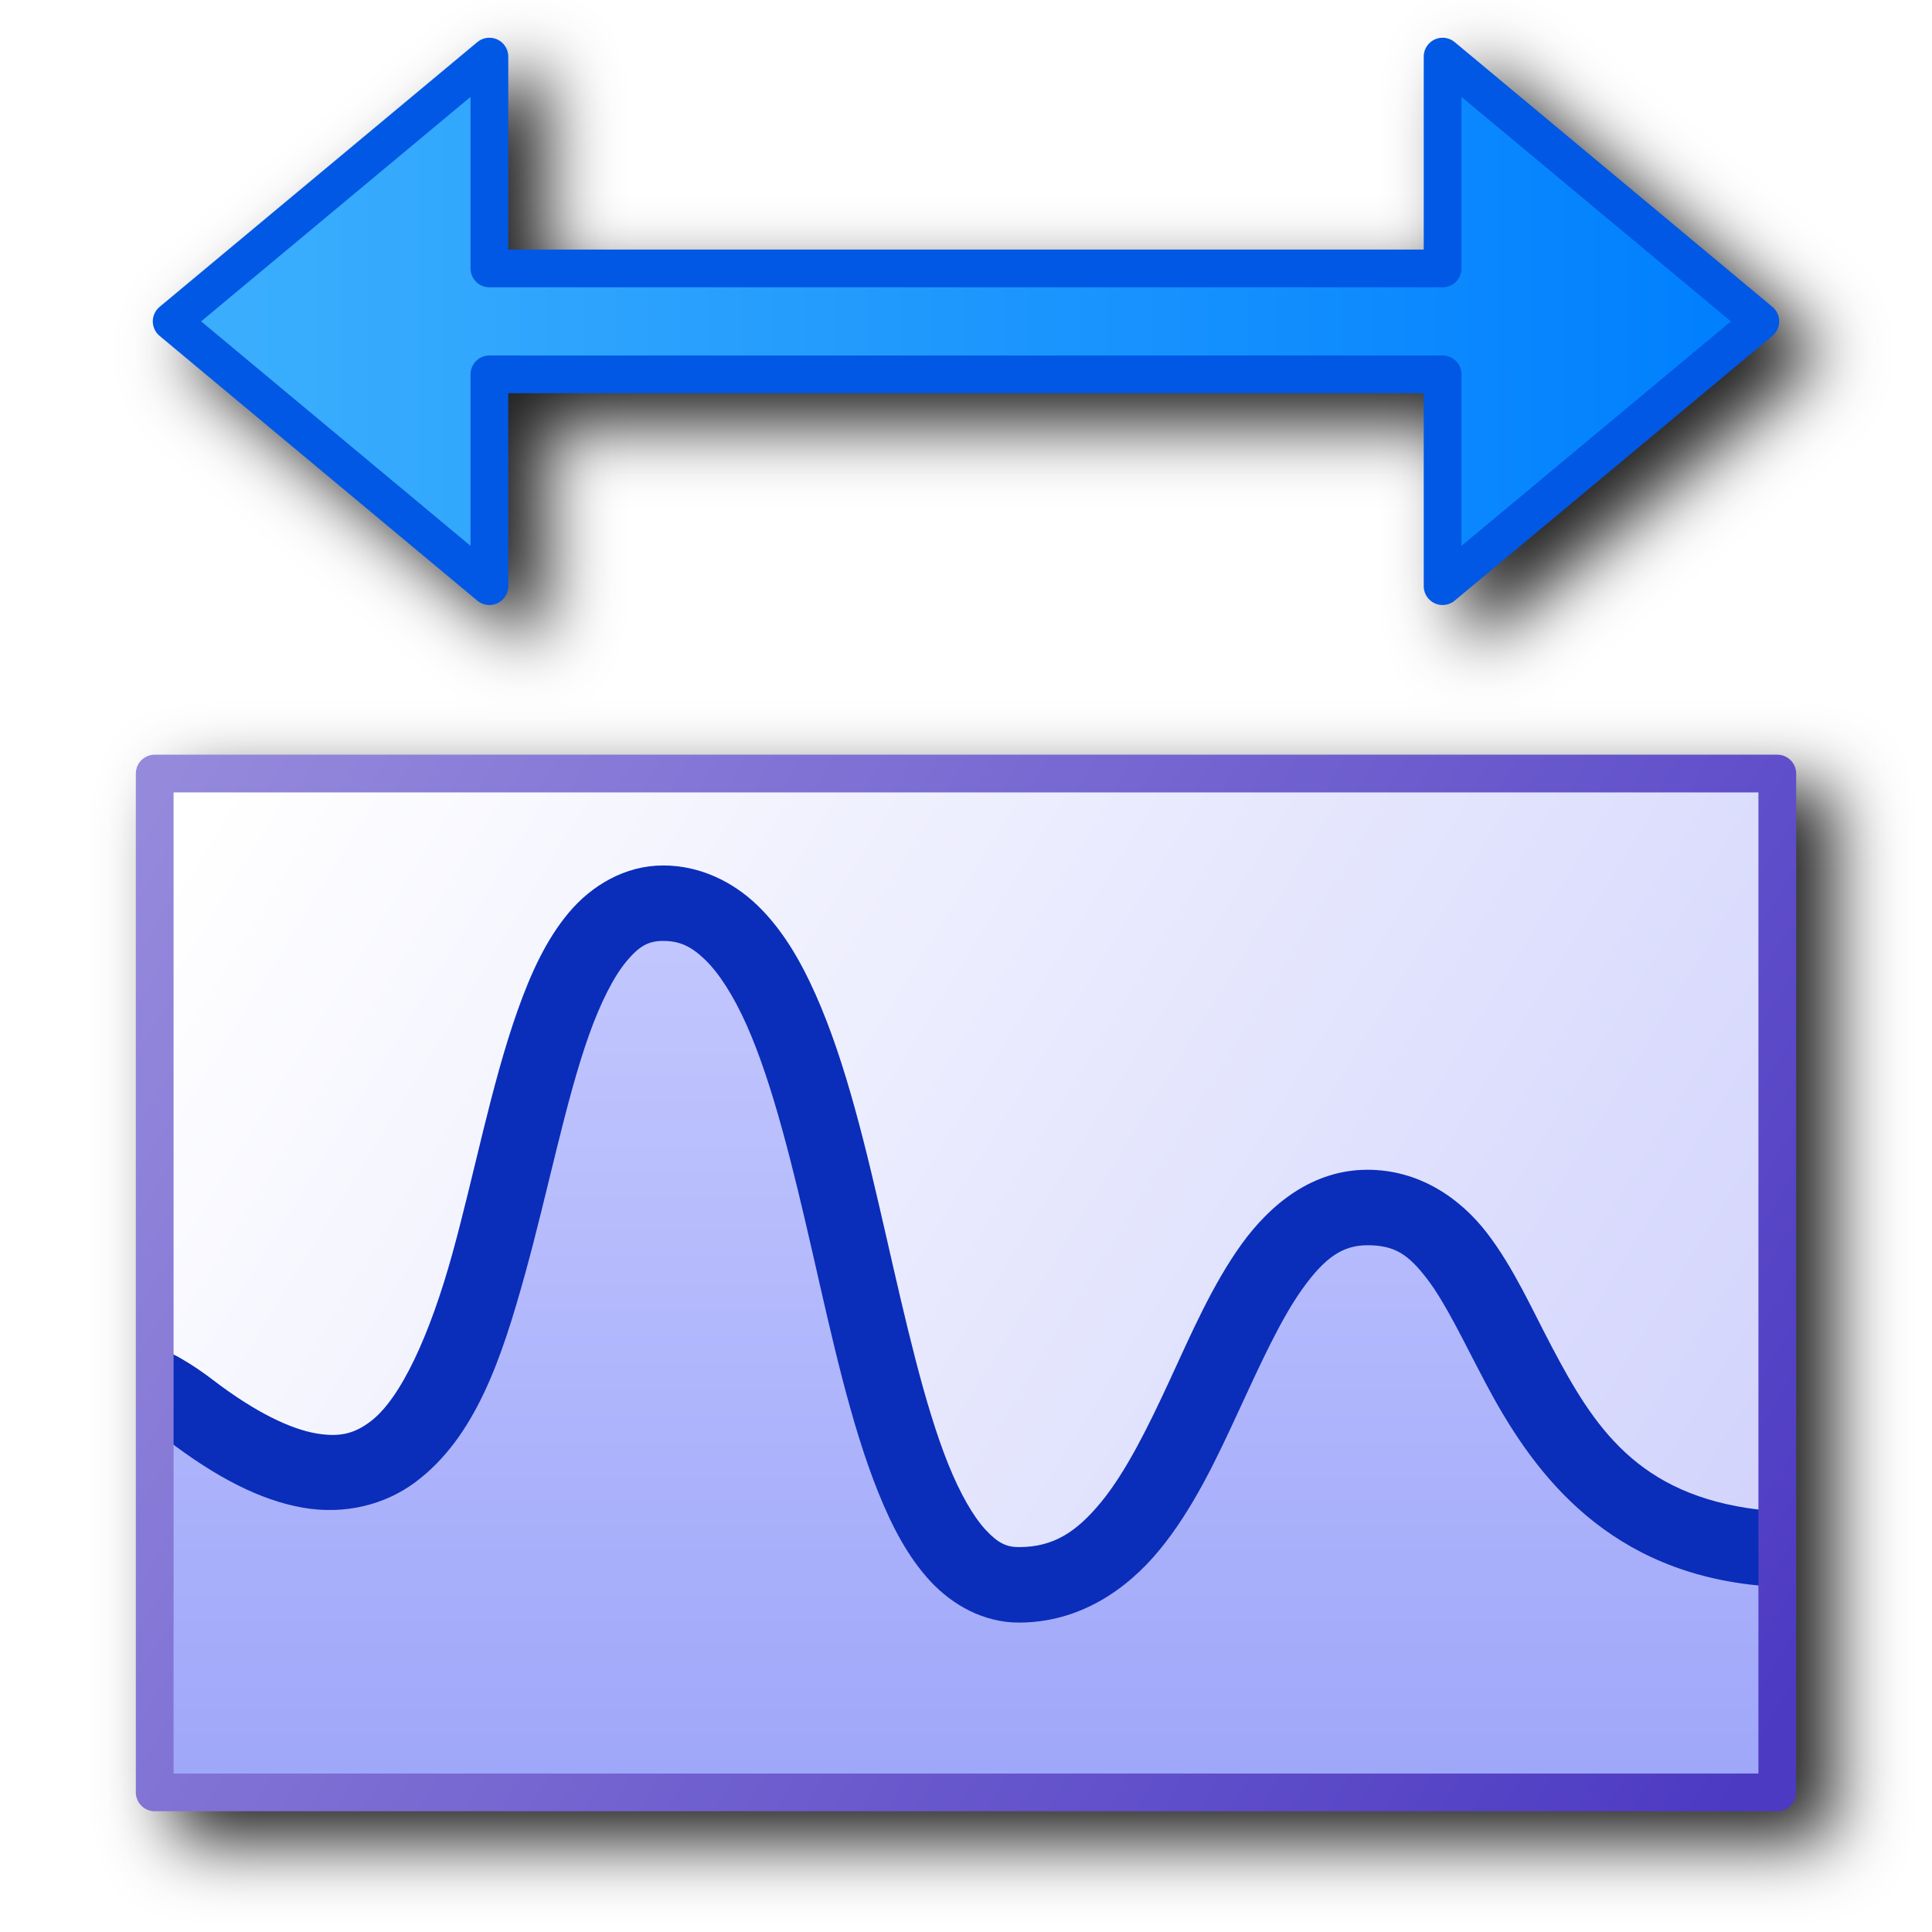
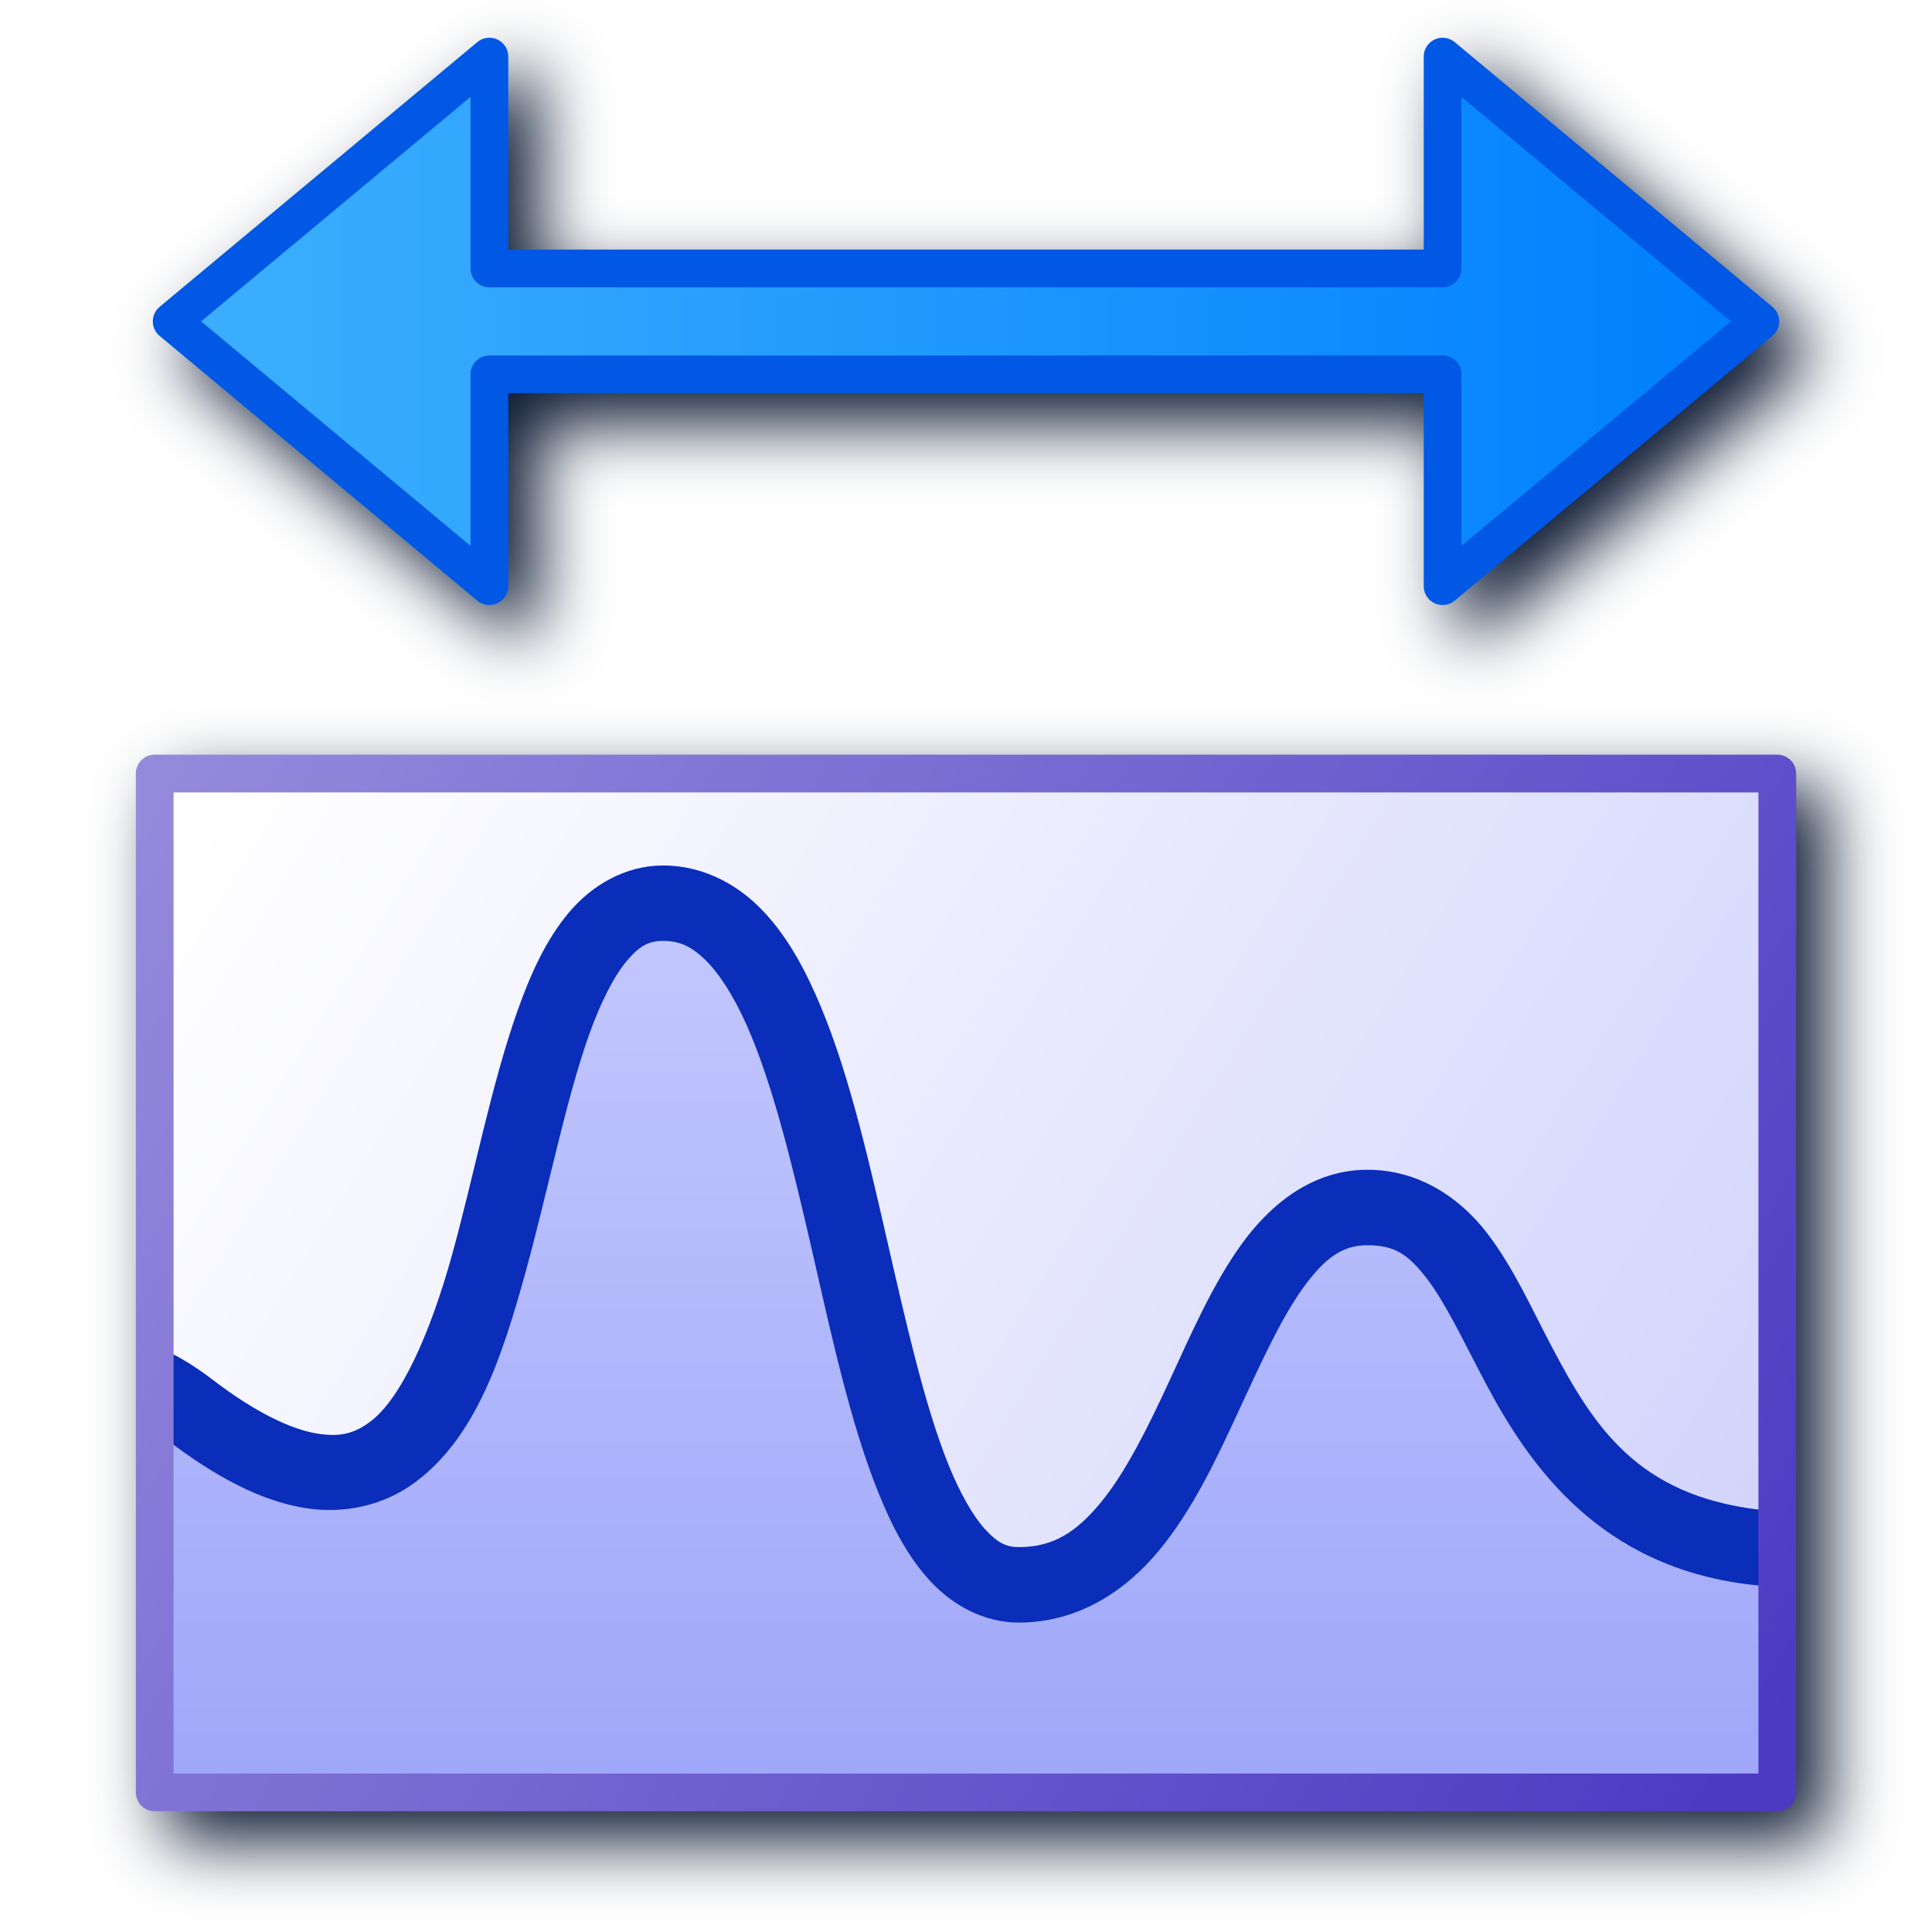
<svg xmlns="http://www.w3.org/2000/svg" xmlns:xlink="http://www.w3.org/1999/xlink" width="256" height="256" viewBox="0 0 256 256" version="1.1" id="svg8">
  <defs id="defs2">
    <linearGradient id="linearGradient908">
      <stop id="stop904" offset="0" style="stop-color:#9fa7f9;stop-opacity:1" />
      <stop id="stop906" offset="1" style="stop-color:#c3c7fe;stop-opacity:1" />
    </linearGradient>
    <linearGradient gradientTransform="translate(3.088379e-8,10)" xlink:href="#linearGradient1057" id="linearGradient1059" x1="242.568" y1="222.5" x2="40.068" y2="97.5" gradientUnits="userSpaceOnUse" />
    <linearGradient id="linearGradient1057">
      <stop style="stop-color:#cfd1fc;stop-opacity:1" offset="0" id="stop1053" />
      <stop style="stop-color:#ffffff;stop-opacity:1" offset="1" id="stop1055" />
    </linearGradient>
    <linearGradient gradientTransform="translate(3.088379e-8,10)" xlink:href="#linearGradient1065" id="linearGradient1067" x1="247.568" y1="220" x2="35.068" y2="92.5" gradientUnits="userSpaceOnUse" />
    <linearGradient id="linearGradient1065">
      <stop style="stop-color:#4d3ac3;stop-opacity:1;" offset="0" id="stop1061" />
      <stop style="stop-color:#9589dc;stop-opacity:1" offset="1" id="stop1063" />
    </linearGradient>
    <linearGradient xlink:href="#linearGradient878" id="linearGradient880-3" x1="16.669" y1="6.747" x2="13.027" y2="6.746" gradientUnits="userSpaceOnUse" gradientTransform="matrix(53.04089,0,0,53.04089,-645.3215,-315.2762)" />
    <linearGradient id="linearGradient878">
      <stop style="stop-color:#0180fe;stop-opacity:1" offset="0" id="stop874" />
      <stop style="stop-color:#3aaefd;stop-opacity:1" offset="1" id="stop876" />
    </linearGradient>
    <linearGradient gradientUnits="userSpaceOnUse" y2="122.5" x2="137.568" y1="235" x1="137.568" id="linearGradient910" xlink:href="#linearGradient908" />
-     <filter height="1.093" y="-0.046" width="1.099" x="-0.05" id="filter956" style="color-interpolation-filters:sRGB">
-       <feGaussianBlur id="feGaussianBlur958" stdDeviation="4.55" />
+     <filter style="color-interpolation-filters:sRGB" id="filter884" x="-0.05" y="-0.046" width="1.099" height="1.093">
+       <feGaussianBlur stdDeviation="4.55" id="feGaussianBlur886" />
    </filter>
  </defs>
  <g id="layer1" transform="translate(-12.56771)">
-     <path d="M 82.353,9 A 2.5,2.5 0 0 0 80.816,9.58 L 38.714,44.664 a 2.5,2.5 0 0 0 0,3.84 l 42.102,35.086 a 2.5,2.5 0 0 0 4.1,-1.922 V 56.101 H 206.218 v 25.566 a 2.5,2.5 0 0 0 4.102,1.922 l 42.102,-35.086 a 2.5,2.5 0 0 0 0,-3.84 L 210.32,9.58 A 2.5,2.5 0 0 0 206.218,11.5 V 37.066 H 84.915 V 11.5 a 2.5,2.5 0 0 0 -2.562,-2.5 z M 38.068,104 a 2.5,2.5 0 0 0 -2.5,2.5 v 135 a 2.5,2.5 0 0 0 2.5,2.5 H 253.068 a 2.5,2.5 0 0 0 2.5,-2.5 v -135 a 2.5,2.5 0 0 0 -2.5,-2.5 z" style="fill:#212121;fill-opacity:1;fill-rule:evenodd;stroke:none;stroke-width:5;stroke-linecap:round;stroke-linejoin:round;stroke-miterlimit:4;stroke-dasharray:none;stroke-opacity:1;filter:url(#filter956);stop-color:#000000" id="rect927" />
+     <path d="M 81.353,9 A 2.5,2.5 0 0 0 79.816,9.58 L 37.714,44.664 a 2.5,2.5 0 0 0 0,3.84 l 42.102,35.086 a 2.5,2.5 0 0 0 4.1,-1.922 V 56.101 H 205.218 v 25.566 a 2.5,2.5 0 0 0 4.102,1.922 l 42.102,-35.086 a 2.5,2.5 0 0 0 0,-3.84 L 209.32,9.58 A 2.5,2.5 0 0 0 205.218,11.5 V 37.066 H 83.915 V 11.5 a 2.5,2.5 0 0 0 -2.562,-2.5 z M 37.068,104 a 2.5,2.5 0 0 0 -2.5,2.5 v 135 a 2.5,2.5 0 0 0 2.5,2.5 H 252.068 a 2.5,2.5 0 0 0 2.5,-2.5 v -135 a 2.5,2.5 0 0 0 -2.5,-2.5 z" style="fill:#0d1a33;fill-opacity:1;fill-rule:evenodd;stroke:none;stroke-width:5;stroke-linecap:round;stroke-linejoin:round;stroke-miterlimit:4;stroke-dasharray:none;stroke-opacity:1;stop-color:#000000;filter:url(#filter884)" id="rect927" />
    <rect y="102.5" x="33.068" height="135" width="215" id="rect915" style="fill:url(#linearGradient1059);fill-opacity:1;fill-rule:evenodd;stroke:none;stroke-width:5;stroke-linecap:round;stroke-linejoin:round;stroke-miterlimit:4;stroke-dasharray:none;stroke-opacity:1;stop-color:#000000" />
    <path id="path894" d="m 247.568,237 -214,-1 0.023,-49.246 c 49.925,38.258 38.941,-67.076 66.851,-67.076 27.91,0 22.126,90.322 47.126,90.322 25,0 25,-50 46.192,-50 21.192,0 17.703,42.73 53.808,47" style="fill:url(#linearGradient910);fill-opacity:1;stroke:none;stroke-width:10;stroke-linecap:round;stroke-linejoin:miter;stroke-miterlimit:4;stroke-dasharray:none;stroke-opacity:1" />
    <path id="path902" d="m 100.441,114.678 c -5.061,0 -9.49,2.664 -12.49,6.234 -3,3.57 -5.035,8.019 -6.787,12.951 -3.504,9.864 -5.777,21.867 -8.684,32.359 -2.907,10.492 -6.776,19.125 -10.871,22.168 -2.048,1.522 -3.95,2.107 -7.209,1.531 -3.259,-0.576 -7.868,-2.666 -13.717,-7.148 C 38.492,181.094 34.568,178.5 32.568,178.5 c 0,0 -0.158,10.531 2.034,12.211 6.632,5.082 12.474,8.07 18.059,9.057 5.584,0.987 10.914,-0.379 14.914,-3.352 7.999,-5.945 11.48,-16.467 14.543,-27.523 3.063,-11.056 5.384,-22.993 8.471,-31.682 1.543,-4.344 3.303,-7.825 5.018,-9.865 1.715,-2.04 2.92,-2.668 4.836,-2.668 2.14,0 3.683,0.687 5.543,2.48 1.86,1.794 3.785,4.788 5.514,8.668 3.458,7.761 6.146,18.864 8.725,30.129 2.578,11.265 5.051,22.686 8.721,31.799 1.835,4.556 3.95,8.582 6.898,11.764 2.948,3.181 7.096,5.482 11.727,5.482 7.917,0 14.229,-4.256 18.648,-9.641 4.419,-5.385 7.505,-11.964 10.414,-18.262 2.909,-6.297 5.649,-12.335 8.547,-16.365 2.898,-4.031 5.25,-5.732 8.582,-5.732 3.696,0 5.472,1.296 7.914,4.477 2.442,3.181 4.804,8.232 7.727,13.76 5.845,11.056 15.154,24.372 35.08,26.729 2.742,0.324 4.087,0.267 5.087,-1.465 0.324,-2.743 -1.171,-8.141 -3.913,-8.465 -16.179,-1.913 -21.927,-11.096 -27.412,-21.473 -2.743,-5.188 -5.113,-10.586 -8.637,-15.176 C 206.082,158.797 200.659,155 193.76,155 c -7.264,0 -12.858,4.548 -16.701,9.893 -3.843,5.344 -6.641,11.807 -9.506,18.01 -2.865,6.203 -5.792,12.123 -9.066,16.113 -3.274,3.99 -6.335,5.984 -10.918,5.984 -1.62,0 -2.761,-0.521 -4.391,-2.279 -1.63,-1.758 -3.382,-4.79 -4.957,-8.701 -3.15,-7.823 -5.66,-18.982 -8.25,-30.297 -2.59,-11.315 -5.252,-22.792 -9.34,-31.967 -2.044,-4.587 -4.442,-8.651 -7.705,-11.797 -3.263,-3.146 -7.647,-5.281 -12.484,-5.281 z" style="color:#000000;font-style:normal;font-variant:normal;font-weight:normal;font-stretch:normal;font-size:medium;line-height:normal;font-family:sans-serif;font-variant-ligatures:normal;font-variant-position:normal;font-variant-caps:normal;font-variant-numeric:normal;font-variant-alternates:normal;font-variant-east-asian:normal;font-feature-settings:normal;font-variation-settings:normal;text-indent:0;text-align:start;text-decoration:none;text-decoration-line:none;text-decoration-style:solid;text-decoration-color:#000000;letter-spacing:normal;word-spacing:normal;text-transform:none;writing-mode:lr-tb;direction:ltr;text-orientation:mixed;dominant-baseline:auto;baseline-shift:baseline;text-anchor:start;white-space:normal;shape-padding:0;shape-margin:0;inline-size:0;clip-rule:nonzero;display:inline;overflow:visible;visibility:visible;opacity:1;isolation:auto;mix-blend-mode:normal;color-interpolation:sRGB;color-interpolation-filters:linearRGB;solid-color:#000000;solid-opacity:1;vector-effect:none;fill:#0a2dba;fill-opacity:1;fill-rule:nonzero;stroke:none;stroke-width:10;stroke-linecap:round;stroke-linejoin:miter;stroke-miterlimit:4;stroke-dasharray:none;stroke-dashoffset:0;stroke-opacity:1;color-rendering:auto;image-rendering:auto;shape-rendering:auto;text-rendering:auto;enable-background:accumulate;stop-color:#000000;stop-opacity:1" />
    <path style="fill:url(#linearGradient880-3);fill-opacity:1;stroke:#0158e4;stroke-width:5;stroke-linecap:round;stroke-linejoin:round;stroke-miterlimit:4;stroke-dasharray:none;stroke-opacity:1" d="M 77.416,35.567 V 7.5 L 35.315,42.584 77.416,77.668 V 49.601 H 203.72 v 28.067 L 245.821,42.584 203.72,7.5 V 35.567 H 77.416" id="path872-5" />
    <rect style="fill:none;fill-opacity:1;fill-rule:evenodd;stroke:url(#linearGradient1067);stroke-width:5;stroke-linecap:round;stroke-linejoin:round;stroke-miterlimit:4;stroke-dasharray:none;stroke-opacity:1;stop-color:#000000" id="rect896" width="215" height="135" x="33.068" y="102.5" />
  </g>
</svg>
